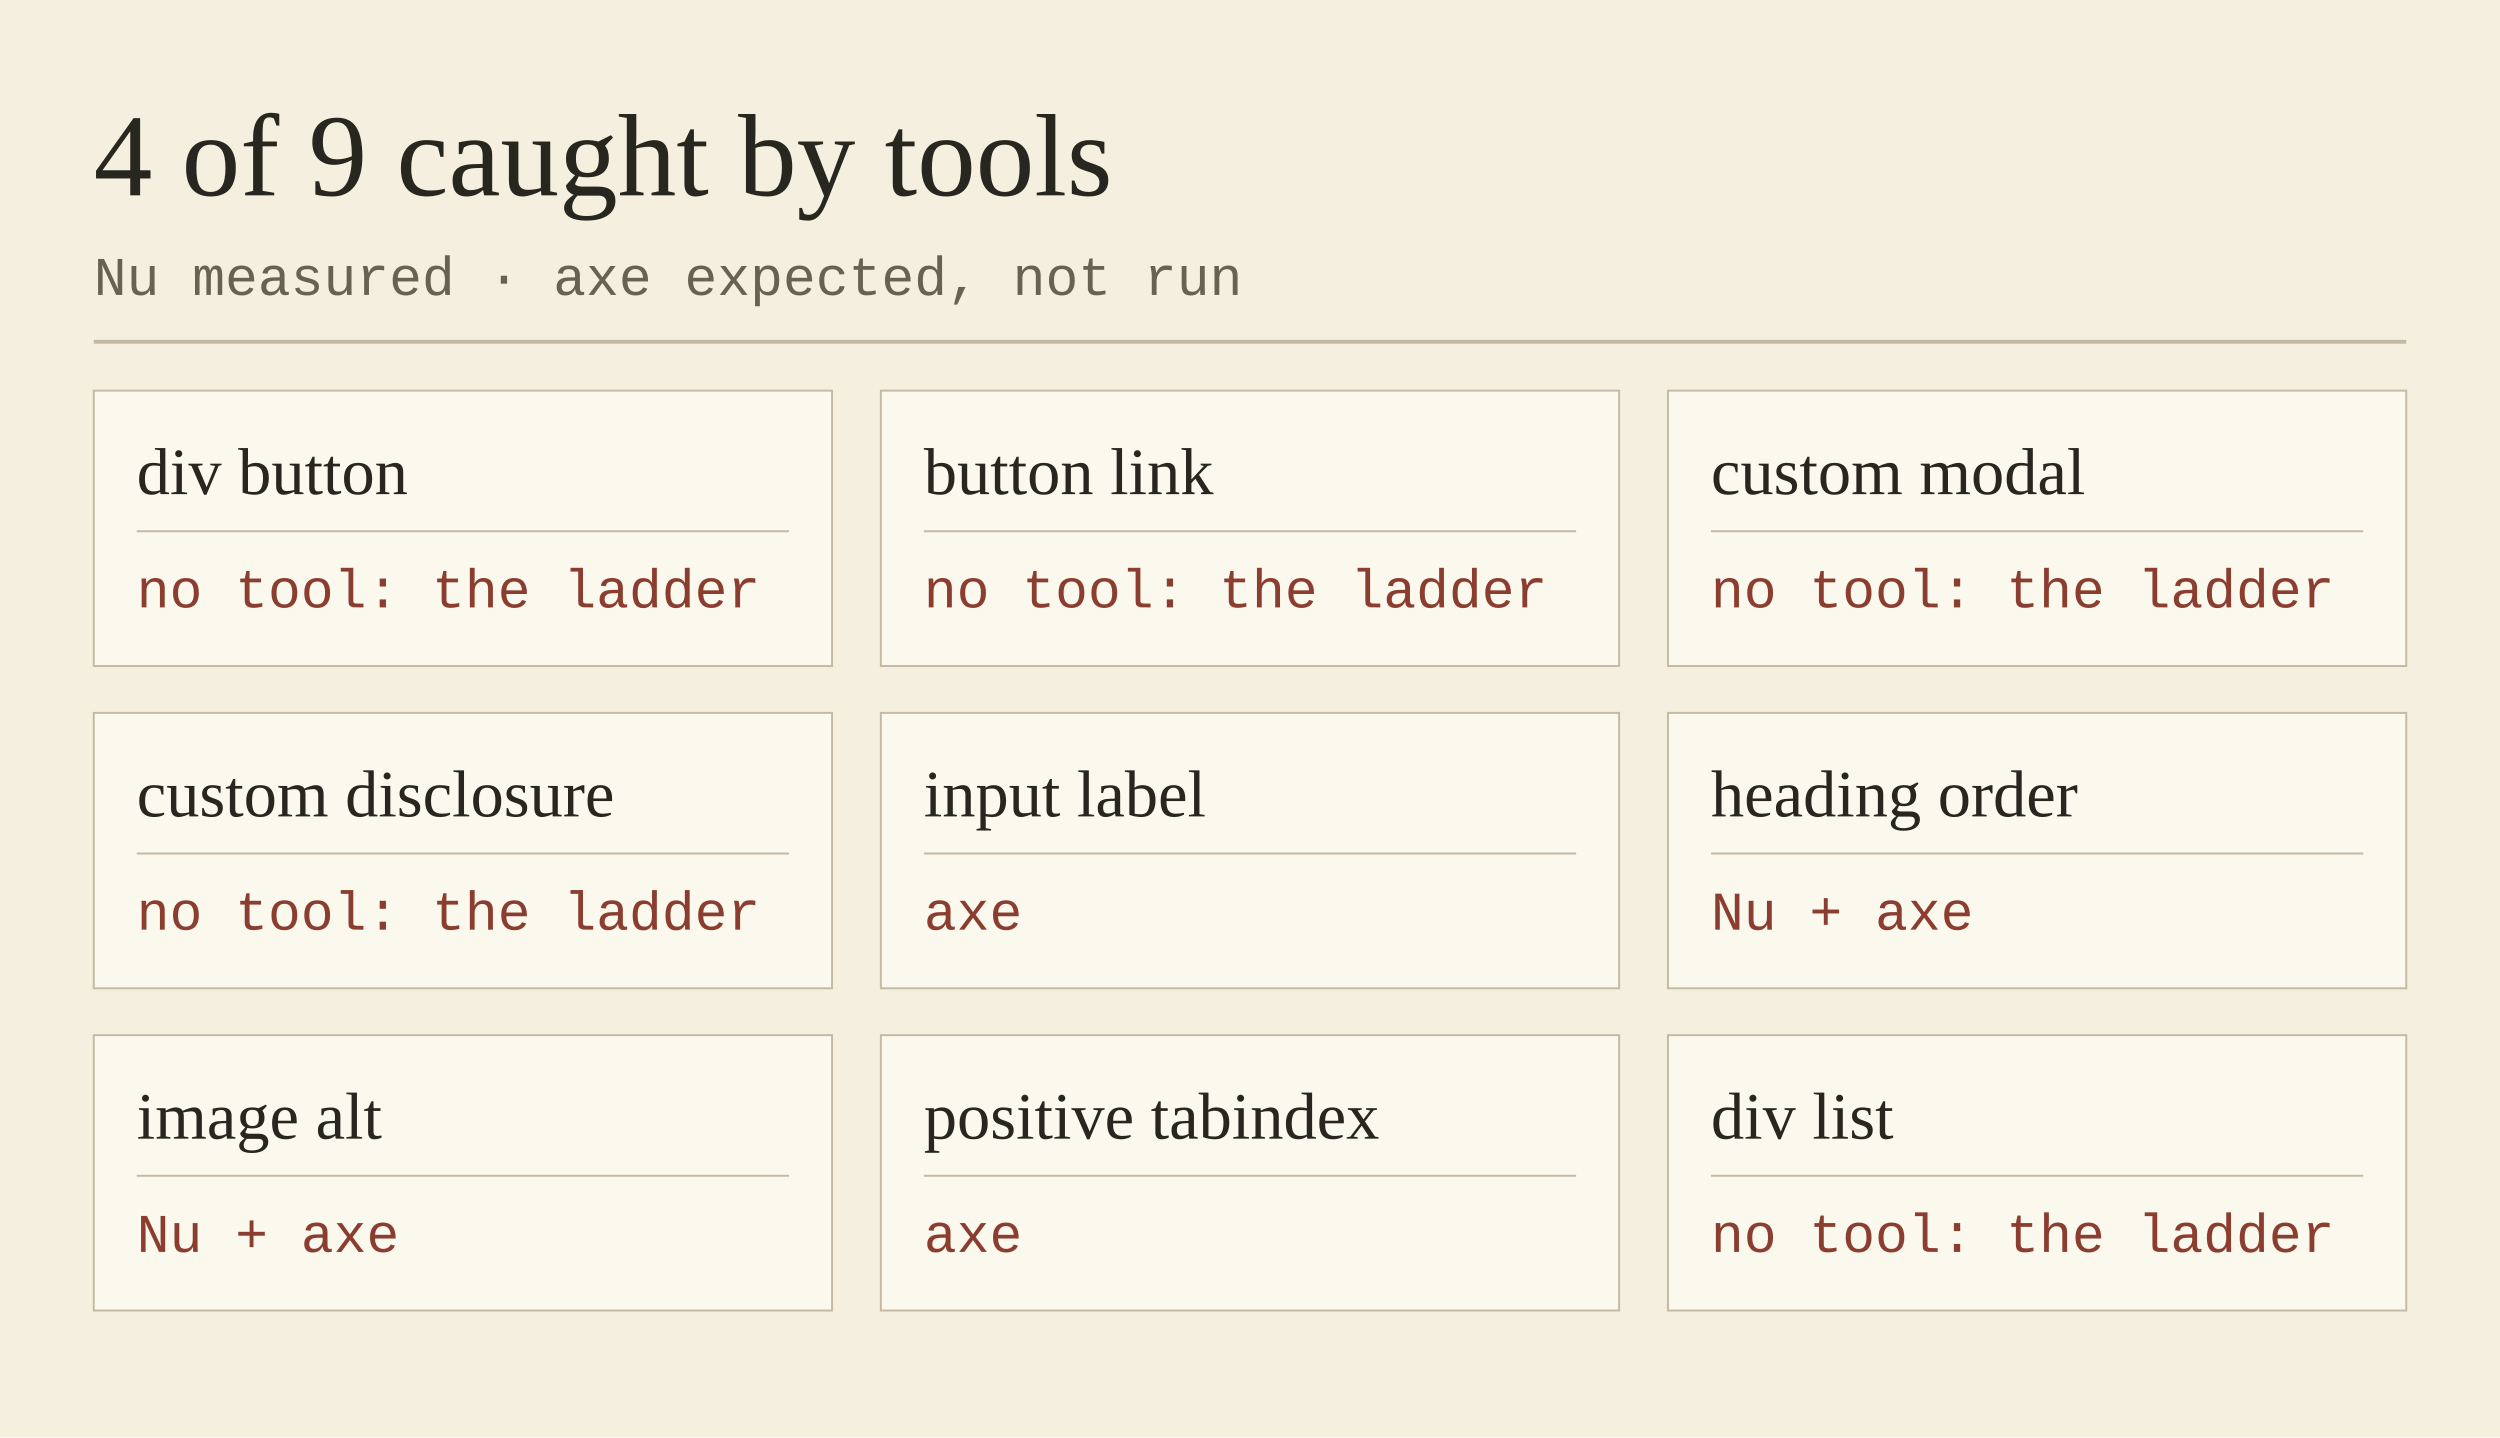
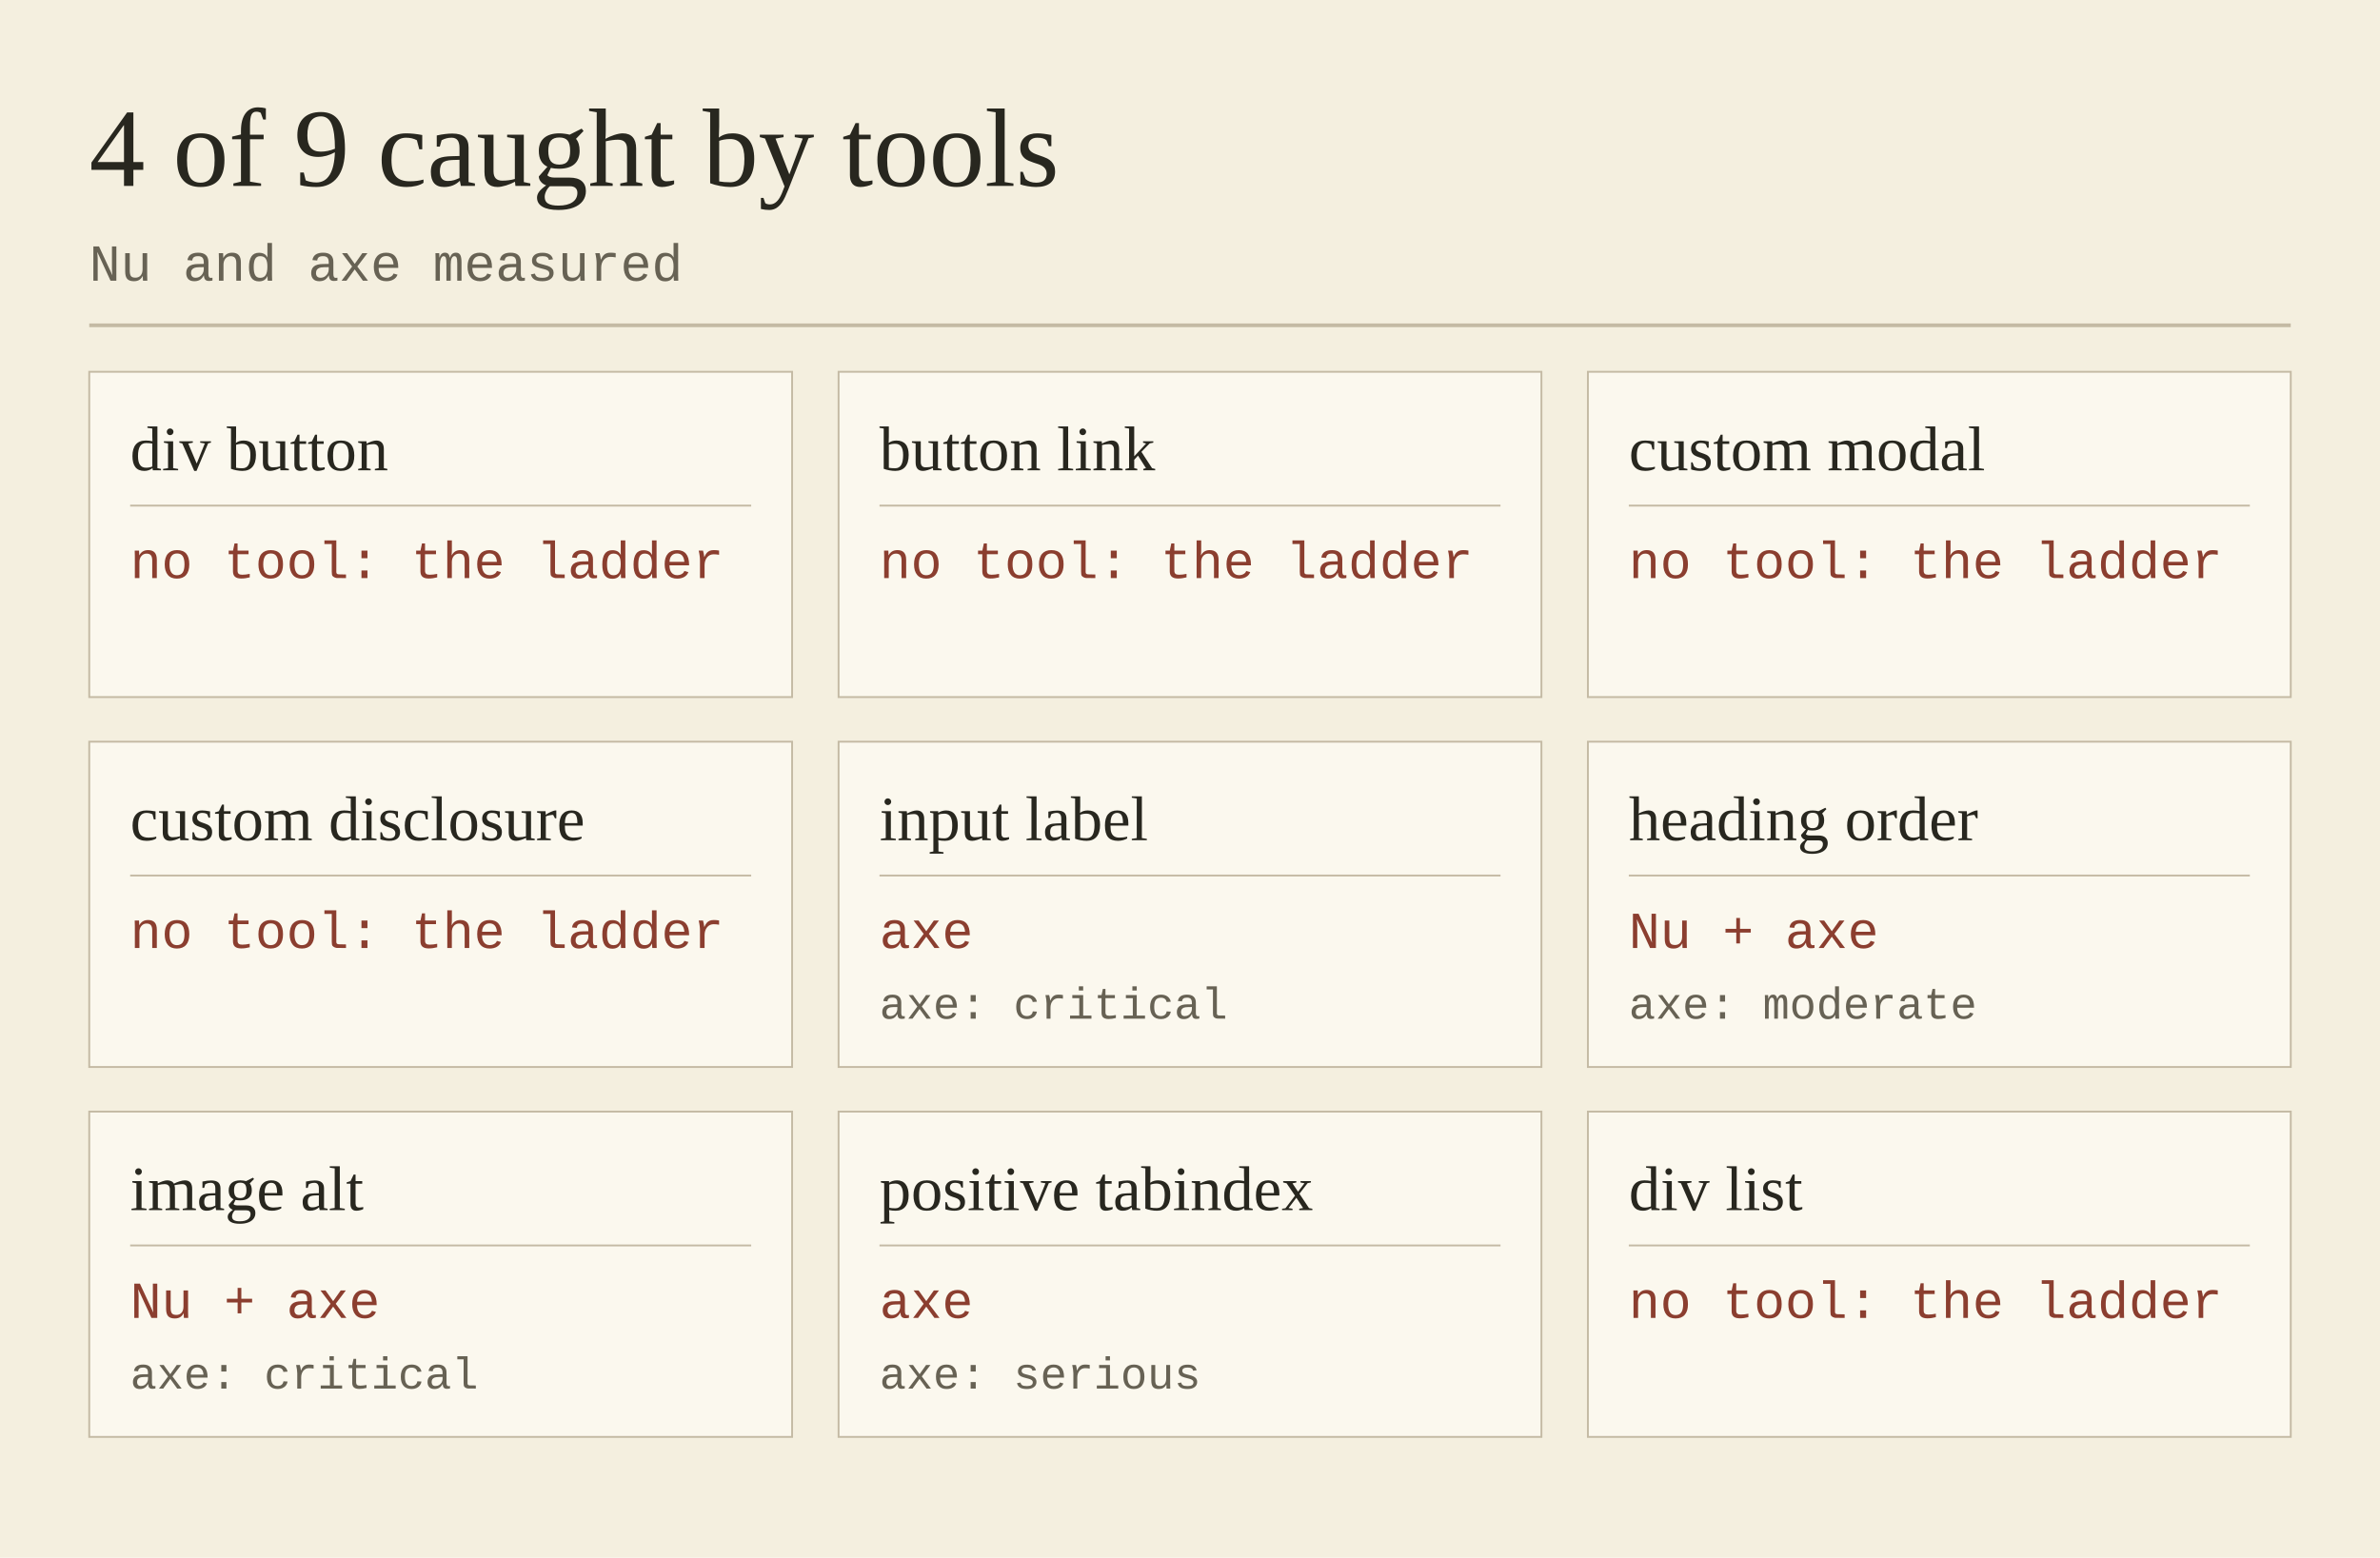
- <svg xmlns="http://www.w3.org/2000/svg" width="1280" height="736" viewBox="0 0 1280 736" role="img" aria-labelledby="title description">
+ <svg xmlns="http://www.w3.org/2000/svg" width="1280" height="838" viewBox="0 0 1280 838" role="img" aria-labelledby="title description">
  <style>
    text { font-family: Georgia, 'Times New Roman', serif; }
    .mono { font-family: 'Courier New', Courier, monospace; }
  </style>
-   <rect width="1280" height="736" fill="#f4efdf" />
+   <rect width="1280" height="838" fill="#f4efdf" />
  <text x="48" y="100" font-size="60" fill="#28271f">4 of 9 caught by tools</text>
-   <text class="mono" x="48" y="151" font-size="28" fill="#676254">Nu measured · axe expected, not run</text>
+   <text class="mono" x="48" y="151" font-size="28" fill="#676254">Nu and axe measured</text>
  <path d="M48 175 H1232" stroke="#c4baa4" stroke-width="2" />
  <g transform="translate(48 200)">
-     <rect width="378" height="141" fill="#fbf8ee" stroke="#c4baa4" />
+     <rect width="378" height="175" fill="#fbf8ee" stroke="#c4baa4" />
    <text x="22" y="53" font-size="34" fill="#28271f">div button</text>
    <path d="M22 72 H356" stroke="#c4baa4" />
    <text class="mono" x="22" y="111" font-size="28" fill="#8b3e2f">no tool: the ladder</text>
  </g>
  <g transform="translate(451 200)">
-     <rect width="378" height="141" fill="#fbf8ee" stroke="#c4baa4" />
+     <rect width="378" height="175" fill="#fbf8ee" stroke="#c4baa4" />
    <text x="22" y="53" font-size="34" fill="#28271f">button link</text>
    <path d="M22 72 H356" stroke="#c4baa4" />
    <text class="mono" x="22" y="111" font-size="28" fill="#8b3e2f">no tool: the ladder</text>
  </g>
  <g transform="translate(854 200)">
-     <rect width="378" height="141" fill="#fbf8ee" stroke="#c4baa4" />
+     <rect width="378" height="175" fill="#fbf8ee" stroke="#c4baa4" />
    <text x="22" y="53" font-size="34" fill="#28271f">custom modal</text>
    <path d="M22 72 H356" stroke="#c4baa4" />
    <text class="mono" x="22" y="111" font-size="28" fill="#8b3e2f">no tool: the ladder</text>
  </g>
-   <g transform="translate(48 365)">
-     <rect width="378" height="141" fill="#fbf8ee" stroke="#c4baa4" />
+   <g transform="translate(48 399)">
+     <rect width="378" height="175" fill="#fbf8ee" stroke="#c4baa4" />
    <text x="22" y="53" font-size="34" fill="#28271f">custom disclosure</text>
    <path d="M22 72 H356" stroke="#c4baa4" />
    <text class="mono" x="22" y="111" font-size="28" fill="#8b3e2f">no tool: the ladder</text>
  </g>
-   <g transform="translate(451 365)">
-     <rect width="378" height="141" fill="#fbf8ee" stroke="#c4baa4" />
+   <g transform="translate(451 399)">
+     <rect width="378" height="175" fill="#fbf8ee" stroke="#c4baa4" />
    <text x="22" y="53" font-size="34" fill="#28271f">input label</text>
    <path d="M22 72 H356" stroke="#c4baa4" />
    <text class="mono" x="22" y="111" font-size="28" fill="#8b3e2f">axe</text>
+     <text class="mono" x="22" y="149" font-size="24" fill="#676254">axe: critical</text>
  </g>
-   <g transform="translate(854 365)">
-     <rect width="378" height="141" fill="#fbf8ee" stroke="#c4baa4" />
+   <g transform="translate(854 399)">
+     <rect width="378" height="175" fill="#fbf8ee" stroke="#c4baa4" />
    <text x="22" y="53" font-size="34" fill="#28271f">heading order</text>
    <path d="M22 72 H356" stroke="#c4baa4" />
    <text class="mono" x="22" y="111" font-size="28" fill="#8b3e2f">Nu + axe</text>
+     <text class="mono" x="22" y="149" font-size="24" fill="#676254">axe: moderate</text>
  </g>
-   <g transform="translate(48 530)">
-     <rect width="378" height="141" fill="#fbf8ee" stroke="#c4baa4" />
+   <g transform="translate(48 598)">
+     <rect width="378" height="175" fill="#fbf8ee" stroke="#c4baa4" />
    <text x="22" y="53" font-size="34" fill="#28271f">image alt</text>
    <path d="M22 72 H356" stroke="#c4baa4" />
    <text class="mono" x="22" y="111" font-size="28" fill="#8b3e2f">Nu + axe</text>
+     <text class="mono" x="22" y="149" font-size="24" fill="#676254">axe: critical</text>
  </g>
-   <g transform="translate(451 530)">
-     <rect width="378" height="141" fill="#fbf8ee" stroke="#c4baa4" />
+   <g transform="translate(451 598)">
+     <rect width="378" height="175" fill="#fbf8ee" stroke="#c4baa4" />
    <text x="22" y="53" font-size="34" fill="#28271f">positive tabindex</text>
    <path d="M22 72 H356" stroke="#c4baa4" />
    <text class="mono" x="22" y="111" font-size="28" fill="#8b3e2f">axe</text>
+     <text class="mono" x="22" y="149" font-size="24" fill="#676254">axe: serious</text>
  </g>
-   <g transform="translate(854 530)">
-     <rect width="378" height="141" fill="#fbf8ee" stroke="#c4baa4" />
+   <g transform="translate(854 598)">
+     <rect width="378" height="175" fill="#fbf8ee" stroke="#c4baa4" />
    <text x="22" y="53" font-size="34" fill="#28271f">div list</text>
    <path d="M22 72 H356" stroke="#c4baa4" />
    <text class="mono" x="22" y="111" font-size="28" fill="#8b3e2f">no tool: the ladder</text>
  </g>
</svg>
